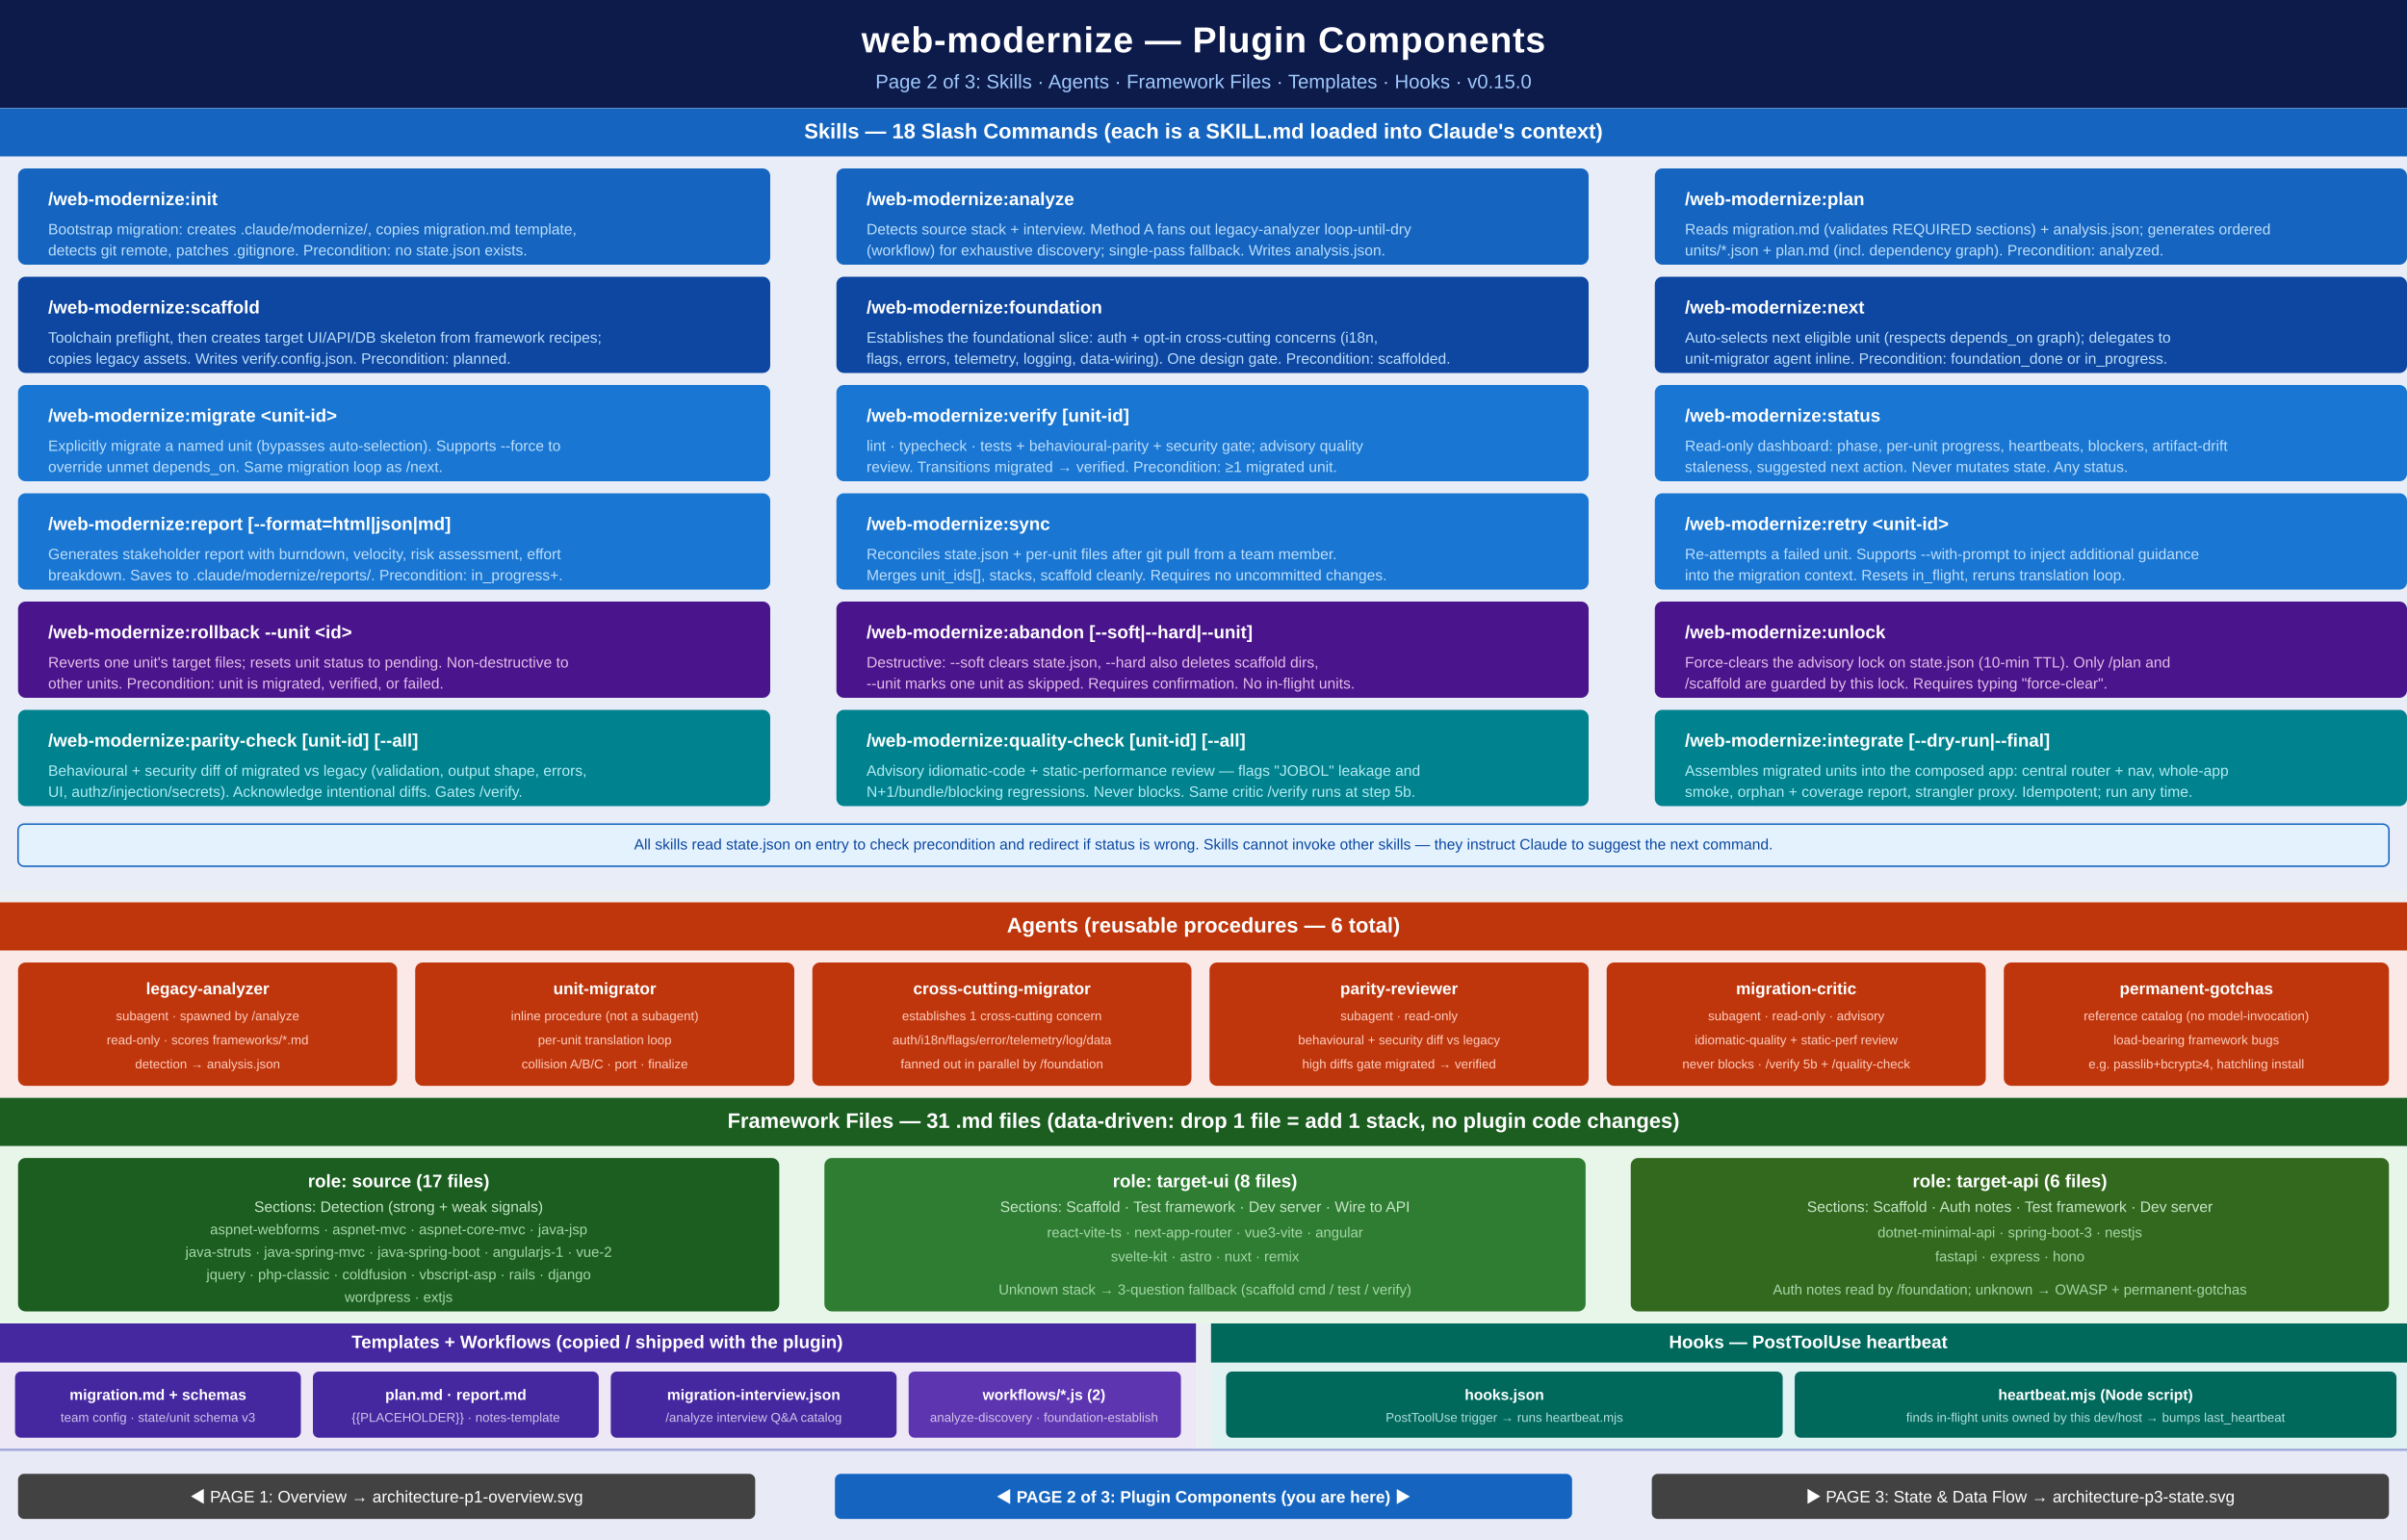
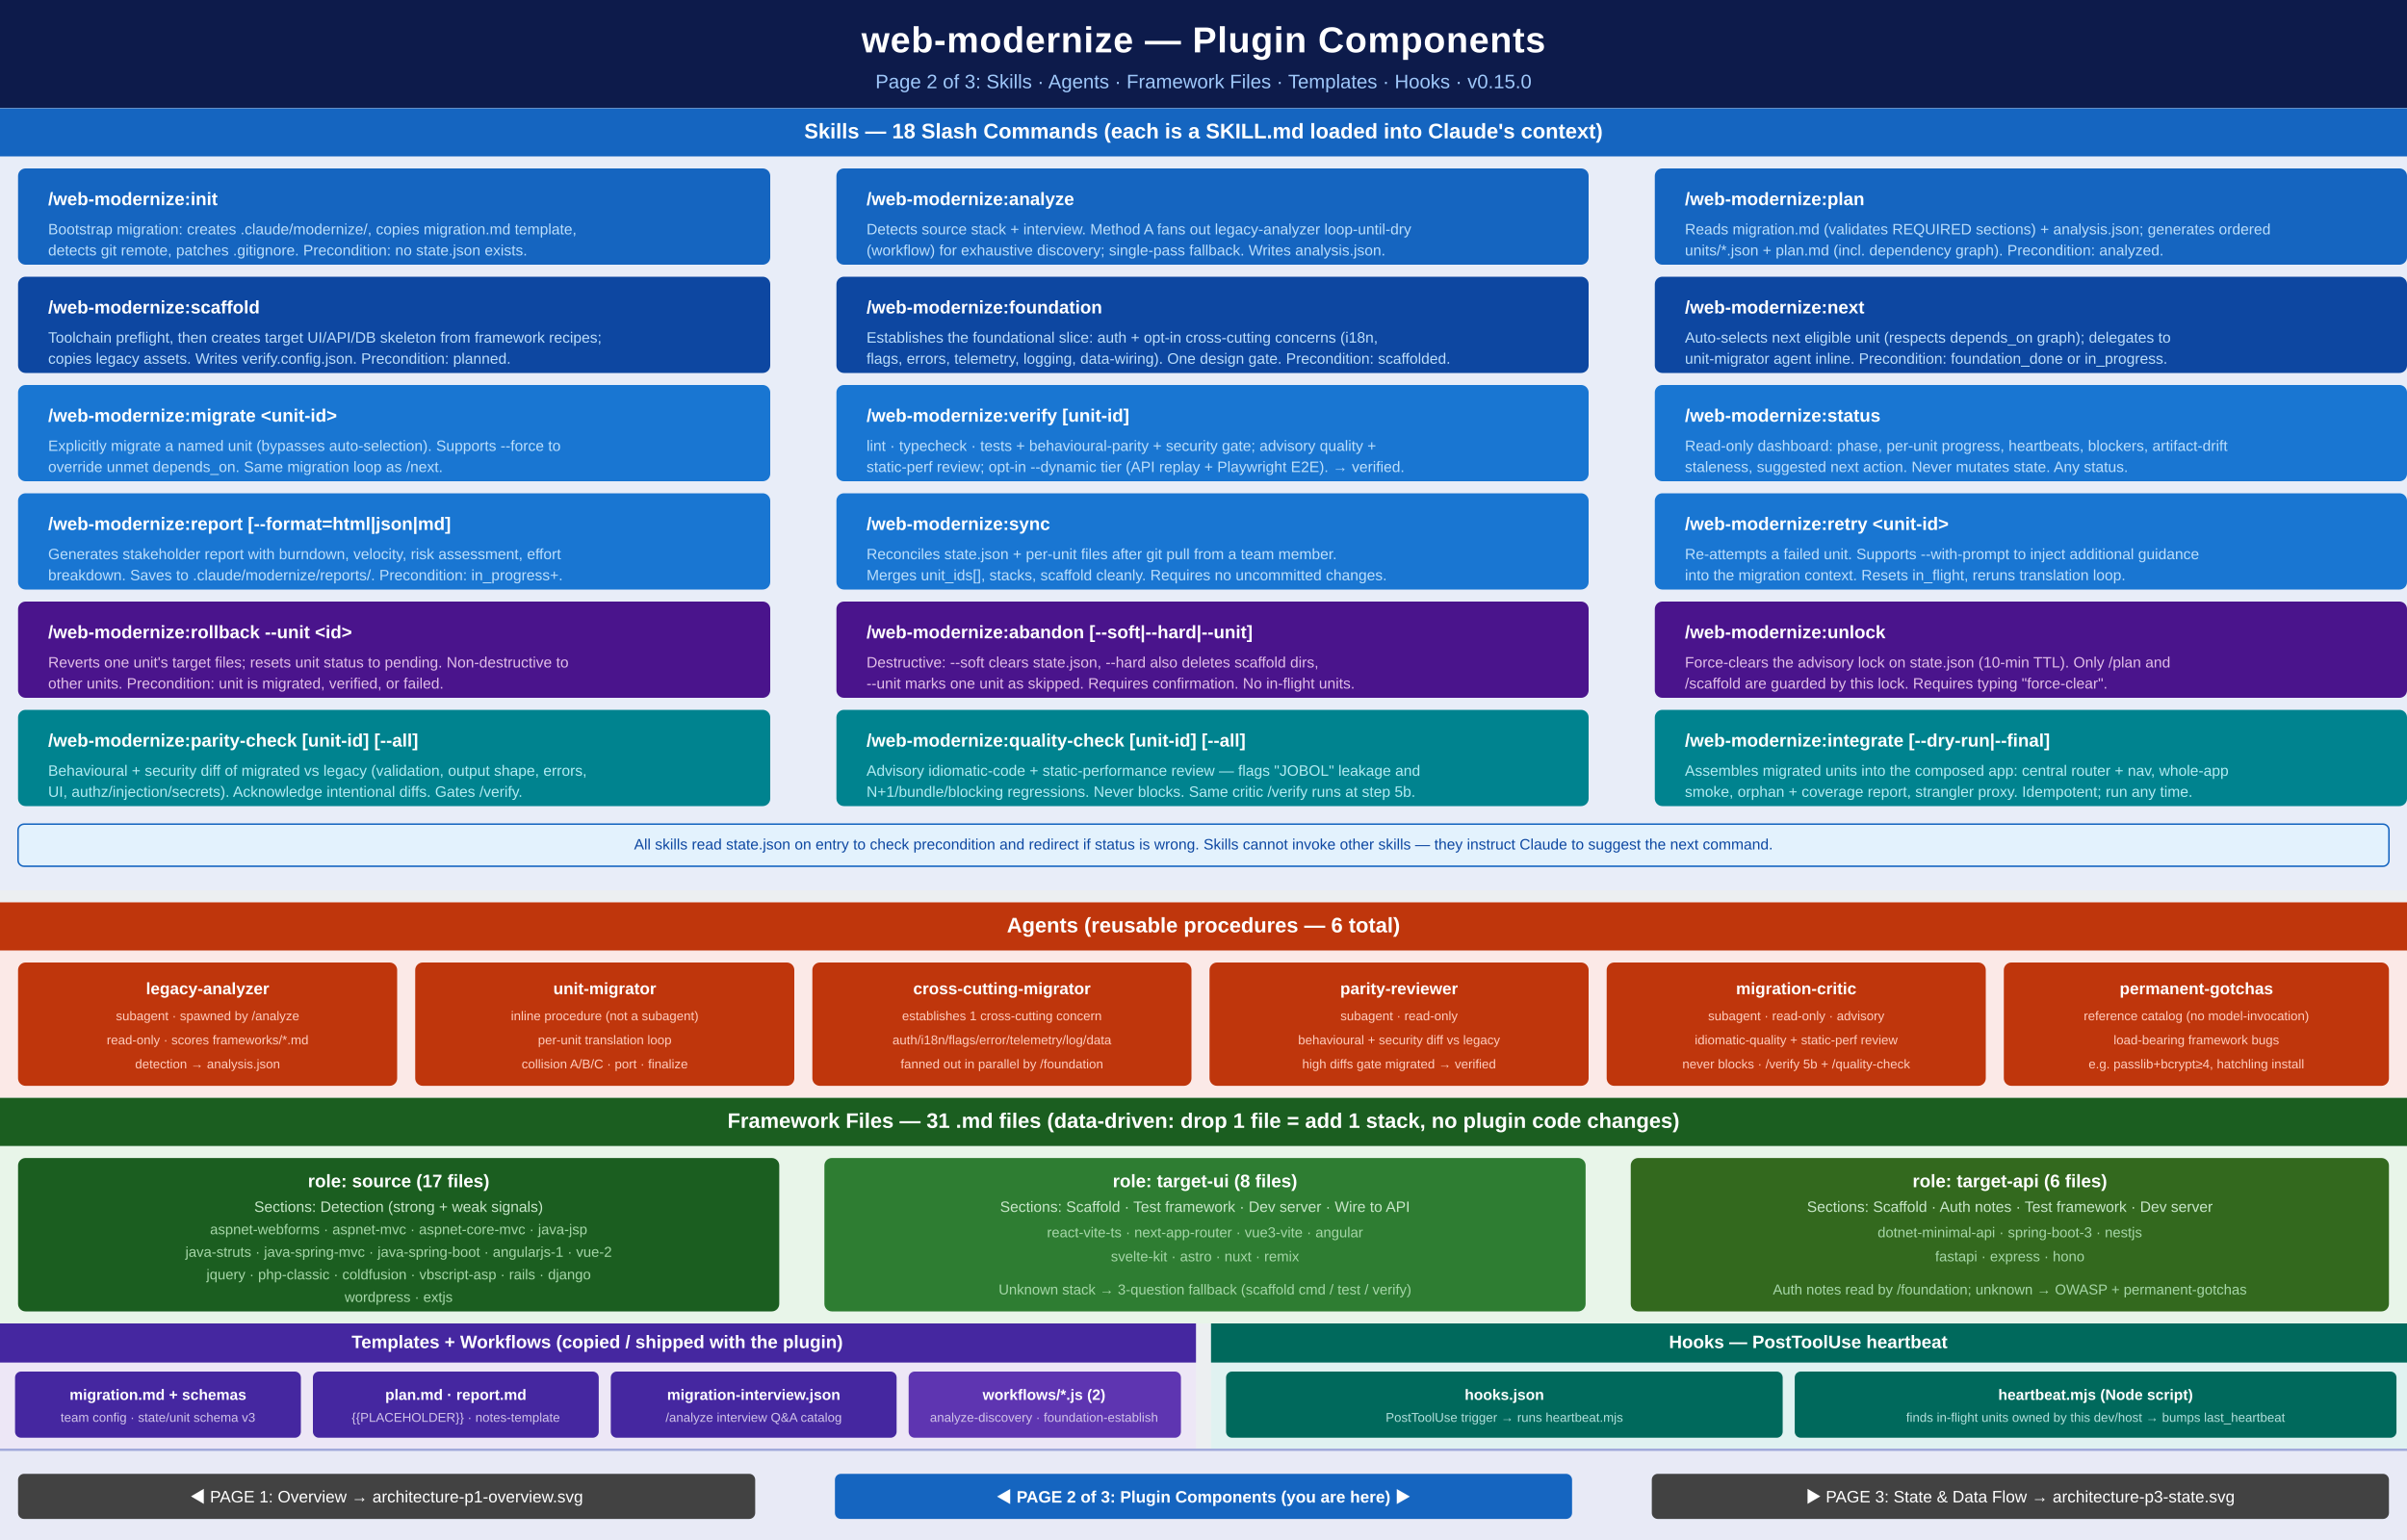
<svg xmlns="http://www.w3.org/2000/svg" viewBox="0 0 1600 1024" width="1600" height="1024" font-family="'Segoe UI',system-ui,-apple-system,Arial,sans-serif">
  <rect width="1600" height="1024" fill="#eceff1" />
  <rect x="0" y="0" width="1600" height="72" fill="#0d1b4b" />
  <text x="800" y="28" text-anchor="middle" dominant-baseline="middle" fill="white" font-size="24" font-weight="700" letter-spacing="0.5">web-modernize — Plugin Components</text>
  <text x="800" y="55" text-anchor="middle" dominant-baseline="middle" fill="#9fc8fa" font-size="13">Page 2 of 3: Skills · Agents · Framework Files · Templates · Hooks  ·  v0.15.0</text>
  <rect x="0" y="72" width="1600" height="520" fill="#e8edf8" />
  <rect x="0" y="72" width="1600" height="32" fill="#1565c0" />
  <text x="800" y="88" text-anchor="middle" dominant-baseline="middle" fill="white" font-size="14" font-weight="700">Skills — 18 Slash Commands  (each is a SKILL.md loaded into Claude's context)</text>
  <rect x="12" y="112" width="500" height="64" rx="5" fill="#1565c0" />
  <text x="32" y="133" dominant-baseline="middle" fill="white" font-size="12" font-weight="700">/web-modernize:init</text>
  <text x="32" y="153" dominant-baseline="middle" fill="#bbdefb" font-size="10">Bootstrap migration: creates .claude/modernize/, copies migration.md template,</text>
  <text x="32" y="167" dominant-baseline="middle" fill="#bbdefb" font-size="10">detects git remote, patches .gitignore. Precondition: no state.json exists.</text>
  <rect x="556" y="112" width="500" height="64" rx="5" fill="#1565c0" />
  <text x="576" y="133" dominant-baseline="middle" fill="white" font-size="12" font-weight="700">/web-modernize:analyze</text>
  <text x="576" y="153" dominant-baseline="middle" fill="#bbdefb" font-size="10">Detects source stack + interview. Method A fans out legacy-analyzer loop-until-dry</text>
  <text x="576" y="167" dominant-baseline="middle" fill="#bbdefb" font-size="10">(workflow) for exhaustive discovery; single-pass fallback. Writes analysis.json.</text>
  <rect x="1100" y="112" width="500" height="64" rx="5" fill="#1565c0" />
  <text x="1120" y="133" dominant-baseline="middle" fill="white" font-size="12" font-weight="700">/web-modernize:plan</text>
  <text x="1120" y="153" dominant-baseline="middle" fill="#bbdefb" font-size="10">Reads migration.md (validates REQUIRED sections) + analysis.json; generates ordered</text>
  <text x="1120" y="167" dominant-baseline="middle" fill="#bbdefb" font-size="10">units/*.json + plan.md (incl. dependency graph). Precondition: analyzed.</text>
  <rect x="12" y="184" width="500" height="64" rx="5" fill="#0d47a1" />
  <text x="32" y="205" dominant-baseline="middle" fill="white" font-size="12" font-weight="700">/web-modernize:scaffold</text>
  <text x="32" y="225" dominant-baseline="middle" fill="#bbdefb" font-size="10">Toolchain preflight, then creates target UI/API/DB skeleton from framework recipes;</text>
  <text x="32" y="239" dominant-baseline="middle" fill="#bbdefb" font-size="10">copies legacy assets. Writes verify.config.json. Precondition: planned.</text>
  <rect x="556" y="184" width="500" height="64" rx="5" fill="#0d47a1" />
  <text x="576" y="205" dominant-baseline="middle" fill="white" font-size="12" font-weight="700">/web-modernize:foundation</text>
  <text x="576" y="225" dominant-baseline="middle" fill="#bbdefb" font-size="10">Establishes the foundational slice: auth + opt-in cross-cutting concerns (i18n,</text>
  <text x="576" y="239" dominant-baseline="middle" fill="#bbdefb" font-size="10">flags, errors, telemetry, logging, data-wiring). One design gate. Precondition: scaffolded.</text>
  <rect x="1100" y="184" width="500" height="64" rx="5" fill="#0d47a1" />
  <text x="1120" y="205" dominant-baseline="middle" fill="white" font-size="12" font-weight="700">/web-modernize:next</text>
  <text x="1120" y="225" dominant-baseline="middle" fill="#bbdefb" font-size="10">Auto-selects next eligible unit (respects depends_on graph); delegates to</text>
  <text x="1120" y="239" dominant-baseline="middle" fill="#bbdefb" font-size="10">unit-migrator agent inline. Precondition: foundation_done or in_progress.</text>
  <rect x="12" y="256" width="500" height="64" rx="5" fill="#1976d2" />
  <text x="32" y="277" dominant-baseline="middle" fill="white" font-size="12" font-weight="700">/web-modernize:migrate  &lt;unit-id&gt;</text>
  <text x="32" y="297" dominant-baseline="middle" fill="#bbdefb" font-size="10">Explicitly migrate a named unit (bypasses auto-selection). Supports --force to</text>
  <text x="32" y="311" dominant-baseline="middle" fill="#bbdefb" font-size="10">override unmet depends_on. Same migration loop as /next.</text>
  <rect x="556" y="256" width="500" height="64" rx="5" fill="#1976d2" />
  <text x="576" y="277" dominant-baseline="middle" fill="white" font-size="12" font-weight="700">/web-modernize:verify  [unit-id]</text>
-   <text x="576" y="297" dominant-baseline="middle" fill="#bbdefb" font-size="10">lint · typecheck · tests + behavioural-parity + security gate; advisory quality</text>
-   <text x="576" y="311" dominant-baseline="middle" fill="#bbdefb" font-size="10">review. Transitions migrated → verified. Precondition: ≥1 migrated unit.</text>
+   <text x="576" y="297" dominant-baseline="middle" fill="#bbdefb" font-size="10">lint · typecheck · tests + behavioural-parity + security gate; advisory quality +</text>
+   <text x="576" y="311" dominant-baseline="middle" fill="#bbdefb" font-size="10">static-perf review; opt-in --dynamic tier (API replay + Playwright E2E). → verified.</text>
  <rect x="1100" y="256" width="500" height="64" rx="5" fill="#1976d2" />
  <text x="1120" y="277" dominant-baseline="middle" fill="white" font-size="12" font-weight="700">/web-modernize:status</text>
  <text x="1120" y="297" dominant-baseline="middle" fill="#bbdefb" font-size="10">Read-only dashboard: phase, per-unit progress, heartbeats, blockers, artifact-drift</text>
  <text x="1120" y="311" dominant-baseline="middle" fill="#bbdefb" font-size="10">staleness, suggested next action. Never mutates state. Any status.</text>
  <rect x="12" y="328" width="500" height="64" rx="5" fill="#1976d2" />
  <text x="32" y="349" dominant-baseline="middle" fill="white" font-size="12" font-weight="700">/web-modernize:report  [--format=html|json|md]</text>
  <text x="32" y="369" dominant-baseline="middle" fill="#bbdefb" font-size="10">Generates stakeholder report with burndown, velocity, risk assessment, effort</text>
  <text x="32" y="383" dominant-baseline="middle" fill="#bbdefb" font-size="10">breakdown. Saves to .claude/modernize/reports/. Precondition: in_progress+.</text>
  <rect x="556" y="328" width="500" height="64" rx="5" fill="#1976d2" />
  <text x="576" y="349" dominant-baseline="middle" fill="white" font-size="12" font-weight="700">/web-modernize:sync</text>
  <text x="576" y="369" dominant-baseline="middle" fill="#bbdefb" font-size="10">Reconciles state.json + per-unit files after git pull from a team member.</text>
  <text x="576" y="383" dominant-baseline="middle" fill="#bbdefb" font-size="10">Merges unit_ids[], stacks, scaffold cleanly. Requires no uncommitted changes.</text>
  <rect x="1100" y="328" width="500" height="64" rx="5" fill="#1976d2" />
  <text x="1120" y="349" dominant-baseline="middle" fill="white" font-size="12" font-weight="700">/web-modernize:retry  &lt;unit-id&gt;</text>
  <text x="1120" y="369" dominant-baseline="middle" fill="#bbdefb" font-size="10">Re-attempts a failed unit. Supports --with-prompt to inject additional guidance</text>
  <text x="1120" y="383" dominant-baseline="middle" fill="#bbdefb" font-size="10">into the migration context. Resets in_flight, reruns translation loop.</text>
  <rect x="12" y="400" width="500" height="64" rx="5" fill="#4a148c" />
  <text x="32" y="421" dominant-baseline="middle" fill="white" font-size="12" font-weight="700">/web-modernize:rollback  --unit &lt;id&gt;</text>
  <text x="32" y="441" dominant-baseline="middle" fill="#e1bee7" font-size="10">Reverts one unit's target files; resets unit status to pending. Non-destructive to</text>
  <text x="32" y="455" dominant-baseline="middle" fill="#e1bee7" font-size="10">other units. Precondition: unit is migrated, verified, or failed.</text>
  <rect x="556" y="400" width="500" height="64" rx="5" fill="#4a148c" />
  <text x="576" y="421" dominant-baseline="middle" fill="white" font-size="12" font-weight="700">/web-modernize:abandon  [--soft|--hard|--unit]</text>
  <text x="576" y="441" dominant-baseline="middle" fill="#e1bee7" font-size="10">Destructive: --soft clears state.json, --hard also deletes scaffold dirs,</text>
  <text x="576" y="455" dominant-baseline="middle" fill="#e1bee7" font-size="10">--unit marks one unit as skipped. Requires confirmation. No in-flight units.</text>
  <rect x="1100" y="400" width="500" height="64" rx="5" fill="#4a148c" />
  <text x="1120" y="421" dominant-baseline="middle" fill="white" font-size="12" font-weight="700">/web-modernize:unlock</text>
  <text x="1120" y="441" dominant-baseline="middle" fill="#e1bee7" font-size="10">Force-clears the advisory lock on state.json (10-min TTL). Only /plan and</text>
  <text x="1120" y="455" dominant-baseline="middle" fill="#e1bee7" font-size="10">/scaffold are guarded by this lock. Requires typing "force-clear".</text>
  <rect x="12" y="472" width="500" height="64" rx="5" fill="#00838f" />
  <text x="32" y="493" dominant-baseline="middle" fill="white" font-size="12" font-weight="700">/web-modernize:parity-check  [unit-id] [--all]</text>
  <text x="32" y="513" dominant-baseline="middle" fill="#b2ebf2" font-size="10">Behavioural + security diff of migrated vs legacy (validation, output shape, errors,</text>
  <text x="32" y="527" dominant-baseline="middle" fill="#b2ebf2" font-size="10">UI, authz/injection/secrets). Acknowledge intentional diffs. Gates /verify.</text>
  <rect x="556" y="472" width="500" height="64" rx="5" fill="#00838f" />
  <text x="576" y="493" dominant-baseline="middle" fill="white" font-size="12" font-weight="700">/web-modernize:quality-check  [unit-id] [--all]</text>
  <text x="576" y="513" dominant-baseline="middle" fill="#b2ebf2" font-size="10">Advisory idiomatic-code + static-performance review — flags "JOBOL" leakage and</text>
  <text x="576" y="527" dominant-baseline="middle" fill="#b2ebf2" font-size="10">N+1/bundle/blocking regressions. Never blocks. Same critic /verify runs at step 5b.</text>
  <rect x="1100" y="472" width="500" height="64" rx="5" fill="#00838f" />
  <text x="1120" y="493" dominant-baseline="middle" fill="white" font-size="12" font-weight="700">/web-modernize:integrate  [--dry-run|--final]</text>
  <text x="1120" y="513" dominant-baseline="middle" fill="#b2ebf2" font-size="10">Assembles migrated units into the composed app: central router + nav, whole-app</text>
  <text x="1120" y="527" dominant-baseline="middle" fill="#b2ebf2" font-size="10">smoke, orphan + coverage report, strangler proxy. Idempotent; run any time.</text>
  <rect x="12" y="548" width="1576" height="28" rx="4" fill="#e3f2fd" stroke="#1565c0" stroke-width="1" />
  <text x="800" y="562" text-anchor="middle" dominant-baseline="middle" fill="#0d47a1" font-size="10">
  All skills read state.json on entry to check precondition and redirect if status is wrong. Skills cannot invoke other skills — they instruct Claude to suggest the next command.
</text>
  <rect x="0" y="600" width="1600" height="130" fill="#fbe9e7" />
  <rect x="0" y="600" width="1600" height="32" fill="#bf360c" />
  <text x="800" y="616" text-anchor="middle" dominant-baseline="middle" fill="white" font-size="14" font-weight="700">Agents  (reusable procedures — 6 total)</text>
  <rect x="12" y="640" width="252" height="82" rx="5" fill="#bf360c" />
  <text x="138" y="658" text-anchor="middle" dominant-baseline="middle" fill="white" font-size="11" font-weight="700">legacy-analyzer</text>
  <text x="138" y="676" text-anchor="middle" dominant-baseline="middle" fill="#ffccbc" font-size="8.5">subagent · spawned by /analyze</text>
  <text x="138" y="692" text-anchor="middle" dominant-baseline="middle" fill="#ffccbc" font-size="8.5">read-only · scores frameworks/*.md</text>
  <text x="138" y="708" text-anchor="middle" dominant-baseline="middle" fill="#ffccbc" font-size="8.5">detection → analysis.json</text>
  <rect x="276" y="640" width="252" height="82" rx="5" fill="#bf360c" />
  <text x="402" y="658" text-anchor="middle" dominant-baseline="middle" fill="white" font-size="11" font-weight="700">unit-migrator</text>
  <text x="402" y="676" text-anchor="middle" dominant-baseline="middle" fill="#ffccbc" font-size="8.5">inline procedure (not a subagent)</text>
  <text x="402" y="692" text-anchor="middle" dominant-baseline="middle" fill="#ffccbc" font-size="8.5">per-unit translation loop</text>
  <text x="402" y="708" text-anchor="middle" dominant-baseline="middle" fill="#ffccbc" font-size="8.5">collision A/B/C · port · finalize</text>
  <rect x="540" y="640" width="252" height="82" rx="5" fill="#bf360c" />
  <text x="666" y="658" text-anchor="middle" dominant-baseline="middle" fill="white" font-size="11" font-weight="700">cross-cutting-migrator</text>
  <text x="666" y="676" text-anchor="middle" dominant-baseline="middle" fill="#ffccbc" font-size="8.5">establishes 1 cross-cutting concern</text>
  <text x="666" y="692" text-anchor="middle" dominant-baseline="middle" fill="#ffccbc" font-size="8.5">auth/i18n/flags/error/telemetry/log/data</text>
  <text x="666" y="708" text-anchor="middle" dominant-baseline="middle" fill="#ffccbc" font-size="8.5">fanned out in parallel by /foundation</text>
  <rect x="804" y="640" width="252" height="82" rx="5" fill="#bf360c" />
  <text x="930" y="658" text-anchor="middle" dominant-baseline="middle" fill="white" font-size="11" font-weight="700">parity-reviewer</text>
  <text x="930" y="676" text-anchor="middle" dominant-baseline="middle" fill="#ffccbc" font-size="8.5">subagent · read-only</text>
  <text x="930" y="692" text-anchor="middle" dominant-baseline="middle" fill="#ffccbc" font-size="8.5">behavioural + security diff vs legacy</text>
  <text x="930" y="708" text-anchor="middle" dominant-baseline="middle" fill="#ffccbc" font-size="8.5">high diffs gate migrated → verified</text>
  <rect x="1068" y="640" width="252" height="82" rx="5" fill="#bf360c" />
  <text x="1194" y="658" text-anchor="middle" dominant-baseline="middle" fill="white" font-size="11" font-weight="700">migration-critic</text>
  <text x="1194" y="676" text-anchor="middle" dominant-baseline="middle" fill="#ffccbc" font-size="8.5">subagent · read-only · advisory</text>
  <text x="1194" y="692" text-anchor="middle" dominant-baseline="middle" fill="#ffccbc" font-size="8.5">idiomatic-quality + static-perf review</text>
  <text x="1194" y="708" text-anchor="middle" dominant-baseline="middle" fill="#ffccbc" font-size="8.5">never blocks · /verify 5b + /quality-check</text>
  <rect x="1332" y="640" width="256" height="82" rx="5" fill="#bf360c" />
  <text x="1460" y="658" text-anchor="middle" dominant-baseline="middle" fill="white" font-size="11" font-weight="700">permanent-gotchas</text>
  <text x="1460" y="676" text-anchor="middle" dominant-baseline="middle" fill="#ffccbc" font-size="8.5">reference catalog (no model-invocation)</text>
  <text x="1460" y="692" text-anchor="middle" dominant-baseline="middle" fill="#ffccbc" font-size="8.5">load-bearing framework bugs</text>
  <text x="1460" y="708" text-anchor="middle" dominant-baseline="middle" fill="#ffccbc" font-size="8.5">e.g. passlib+bcrypt≥4, hatchling install</text>
  <rect x="0" y="730" width="1600" height="150" fill="#e8f5e9" />
  <rect x="0" y="730" width="1600" height="32" fill="#1b5e20" />
  <text x="800" y="746" text-anchor="middle" dominant-baseline="middle" fill="white" font-size="14" font-weight="700">Framework Files — 31 .md files  (data-driven: drop 1 file = add 1 stack, no plugin code changes)</text>
  <rect x="12" y="770" width="506" height="102" rx="5" fill="#1b5e20" />
  <text x="265" y="786" text-anchor="middle" dominant-baseline="middle" fill="white" font-size="12" font-weight="700">role: source  (17 files)</text>
  <text x="265" y="803" text-anchor="middle" dominant-baseline="middle" fill="#c8e6c9" font-size="10">Sections: Detection (strong + weak signals)</text>
  <text x="265" y="818" text-anchor="middle" dominant-baseline="middle" fill="#a5d6a7" font-size="9.5">aspnet-webforms · aspnet-mvc · aspnet-core-mvc · java-jsp</text>
  <text x="265" y="833" text-anchor="middle" dominant-baseline="middle" fill="#a5d6a7" font-size="9.5">java-struts · java-spring-mvc · java-spring-boot · angularjs-1 · vue-2</text>
  <text x="265" y="848" text-anchor="middle" dominant-baseline="middle" fill="#a5d6a7" font-size="9.5">jquery · php-classic · coldfusion · vbscript-asp · rails · django</text>
  <text x="265" y="863" text-anchor="middle" dominant-baseline="middle" fill="#a5d6a7" font-size="9.5">wordpress · extjs</text>
  <rect x="548" y="770" width="506" height="102" rx="5" fill="#2e7d32" />
  <text x="801" y="786" text-anchor="middle" dominant-baseline="middle" fill="white" font-size="12" font-weight="700">role: target-ui  (8 files)</text>
  <text x="801" y="803" text-anchor="middle" dominant-baseline="middle" fill="#c8e6c9" font-size="10">Sections: Scaffold · Test framework · Dev server · Wire to API</text>
  <text x="801" y="820" text-anchor="middle" dominant-baseline="middle" fill="#a5d6a7" font-size="9.5">react-vite-ts · next-app-router · vue3-vite · angular</text>
  <text x="801" y="836" text-anchor="middle" dominant-baseline="middle" fill="#a5d6a7" font-size="9.5">svelte-kit · astro · nuxt · remix</text>
  <text x="801" y="858" text-anchor="middle" dominant-baseline="middle" fill="#a5d6a7" font-size="9.5">Unknown stack → 3-question fallback (scaffold cmd / test / verify)</text>
  <rect x="1084" y="770" width="504" height="102" rx="5" fill="#33691e" />
  <text x="1336" y="786" text-anchor="middle" dominant-baseline="middle" fill="white" font-size="12" font-weight="700">role: target-api  (6 files)</text>
  <text x="1336" y="803" text-anchor="middle" dominant-baseline="middle" fill="#c8e6c9" font-size="10">Sections: Scaffold · Auth notes · Test framework · Dev server</text>
  <text x="1336" y="820" text-anchor="middle" dominant-baseline="middle" fill="#a5d6a7" font-size="9.5">dotnet-minimal-api · spring-boot-3 · nestjs</text>
  <text x="1336" y="836" text-anchor="middle" dominant-baseline="middle" fill="#a5d6a7" font-size="9.5">fastapi · express · hono</text>
  <text x="1336" y="858" text-anchor="middle" dominant-baseline="middle" fill="#a5d6a7" font-size="9.5">Auth notes read by /foundation; unknown → OWASP + permanent-gotchas</text>
  <rect x="0" y="880" width="795" height="84" fill="#ede7f6" />
  <rect x="0" y="880" width="795" height="26" fill="#4527a0" />
  <text x="397" y="893" text-anchor="middle" dominant-baseline="middle" fill="white" font-size="12" font-weight="700">Templates + Workflows  (copied / shipped with the plugin)</text>
  <rect x="10" y="912" width="190" height="44" rx="4" fill="#4527a0" />
  <text x="105" y="928" text-anchor="middle" dominant-baseline="middle" fill="white" font-size="10" font-weight="600">migration.md + schemas</text>
  <text x="105" y="943" text-anchor="middle" dominant-baseline="middle" fill="#d1c4e9" font-size="8.5">team config · state/unit schema v3</text>
  <rect x="208" y="912" width="190" height="44" rx="4" fill="#4527a0" />
  <text x="303" y="928" text-anchor="middle" dominant-baseline="middle" fill="white" font-size="10" font-weight="600">plan.md · report.md</text>
  <text x="303" y="943" text-anchor="middle" dominant-baseline="middle" fill="#d1c4e9" font-size="8.5">{{PLACEHOLDER}} · notes-template</text>
  <rect x="406" y="912" width="190" height="44" rx="4" fill="#4527a0" />
  <text x="501" y="928" text-anchor="middle" dominant-baseline="middle" fill="white" font-size="10" font-weight="600">migration-interview.json</text>
  <text x="501" y="943" text-anchor="middle" dominant-baseline="middle" fill="#d1c4e9" font-size="8.5">/analyze interview Q&amp;A catalog</text>
  <rect x="604" y="912" width="181" height="44" rx="4" fill="#5e35b1" />
  <text x="694" y="928" text-anchor="middle" dominant-baseline="middle" fill="white" font-size="10" font-weight="600">workflows/*.js  (2)</text>
  <text x="694" y="943" text-anchor="middle" dominant-baseline="middle" fill="#d1c4e9" font-size="8.5">analyze-discovery · foundation-establish</text>
  <rect x="805" y="880" width="795" height="84" fill="#e0f2f1" />
  <rect x="805" y="880" width="795" height="26" fill="#00695c" />
  <text x="1202" y="893" text-anchor="middle" dominant-baseline="middle" fill="white" font-size="12" font-weight="700">Hooks — PostToolUse heartbeat</text>
  <rect x="815" y="912" width="370" height="44" rx="4" fill="#00695c" />
  <text x="1000" y="928" text-anchor="middle" dominant-baseline="middle" fill="white" font-size="10" font-weight="600">hooks.json</text>
  <text x="1000" y="943" text-anchor="middle" dominant-baseline="middle" fill="#b2dfdb" font-size="8.5">PostToolUse trigger → runs heartbeat.mjs</text>
  <rect x="1193" y="912" width="400" height="44" rx="4" fill="#00695c" />
  <text x="1393" y="928" text-anchor="middle" dominant-baseline="middle" fill="white" font-size="10" font-weight="600">heartbeat.mjs  (Node script)</text>
  <text x="1393" y="943" text-anchor="middle" dominant-baseline="middle" fill="#b2dfdb" font-size="8.5">finds in-flight units owned by this dev/host → bumps last_heartbeat</text>
  <rect x="0" y="964" width="1600" height="60" fill="#e8eaf6" />
  <line x1="0" y1="964" x2="1600" y2="964" stroke="#9fa8da" stroke-width="1.5" />
  <rect x="12" y="980" width="490" height="30" rx="4" fill="#424242" />
  <text x="257" y="995" text-anchor="middle" dominant-baseline="middle" fill="white" font-size="11">◀  PAGE 1: Overview  →  architecture-p1-overview.svg</text>
  <rect x="555" y="980" width="490" height="30" rx="4" fill="#1565c0" />
  <text x="800" y="995" text-anchor="middle" dominant-baseline="middle" fill="white" font-size="11" font-weight="700">◀  PAGE 2 of 3: Plugin Components  (you are here)  ▶</text>
  <rect x="1098" y="980" width="490" height="30" rx="4" fill="#424242" />
  <text x="1343" y="995" text-anchor="middle" dominant-baseline="middle" fill="white" font-size="11">▶  PAGE 3: State &amp; Data Flow  →  architecture-p3-state.svg</text>
</svg>
